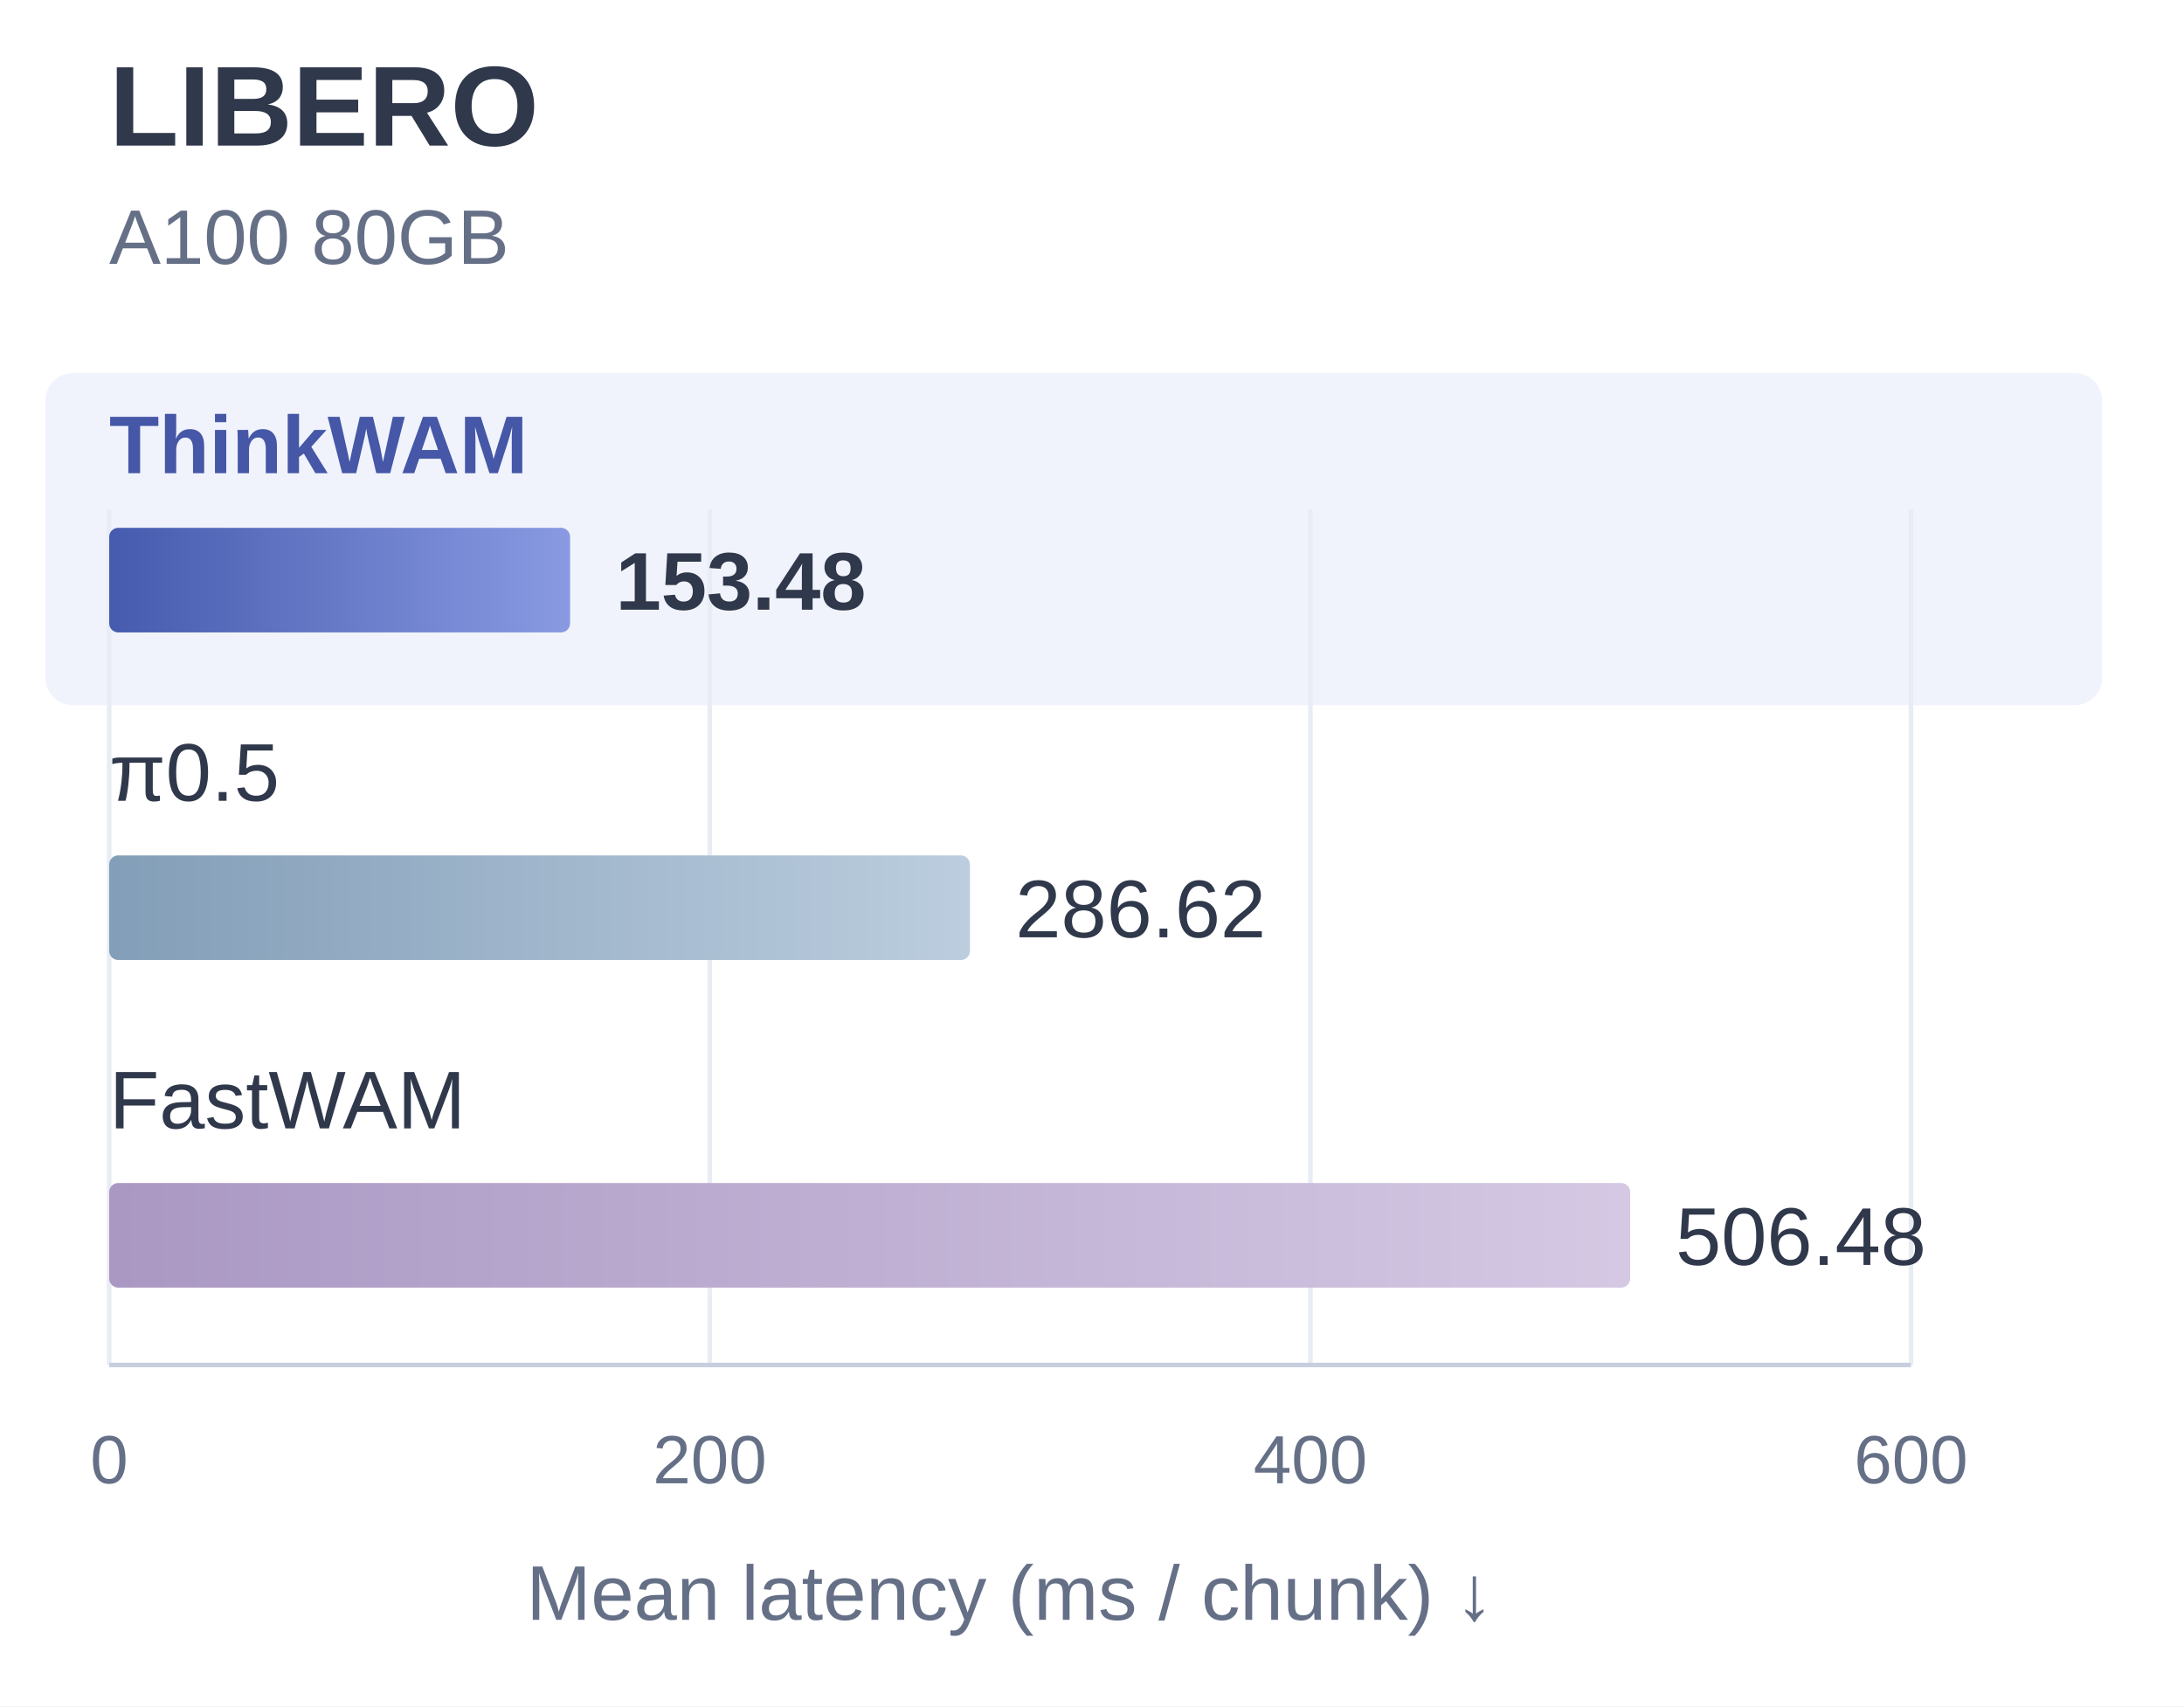
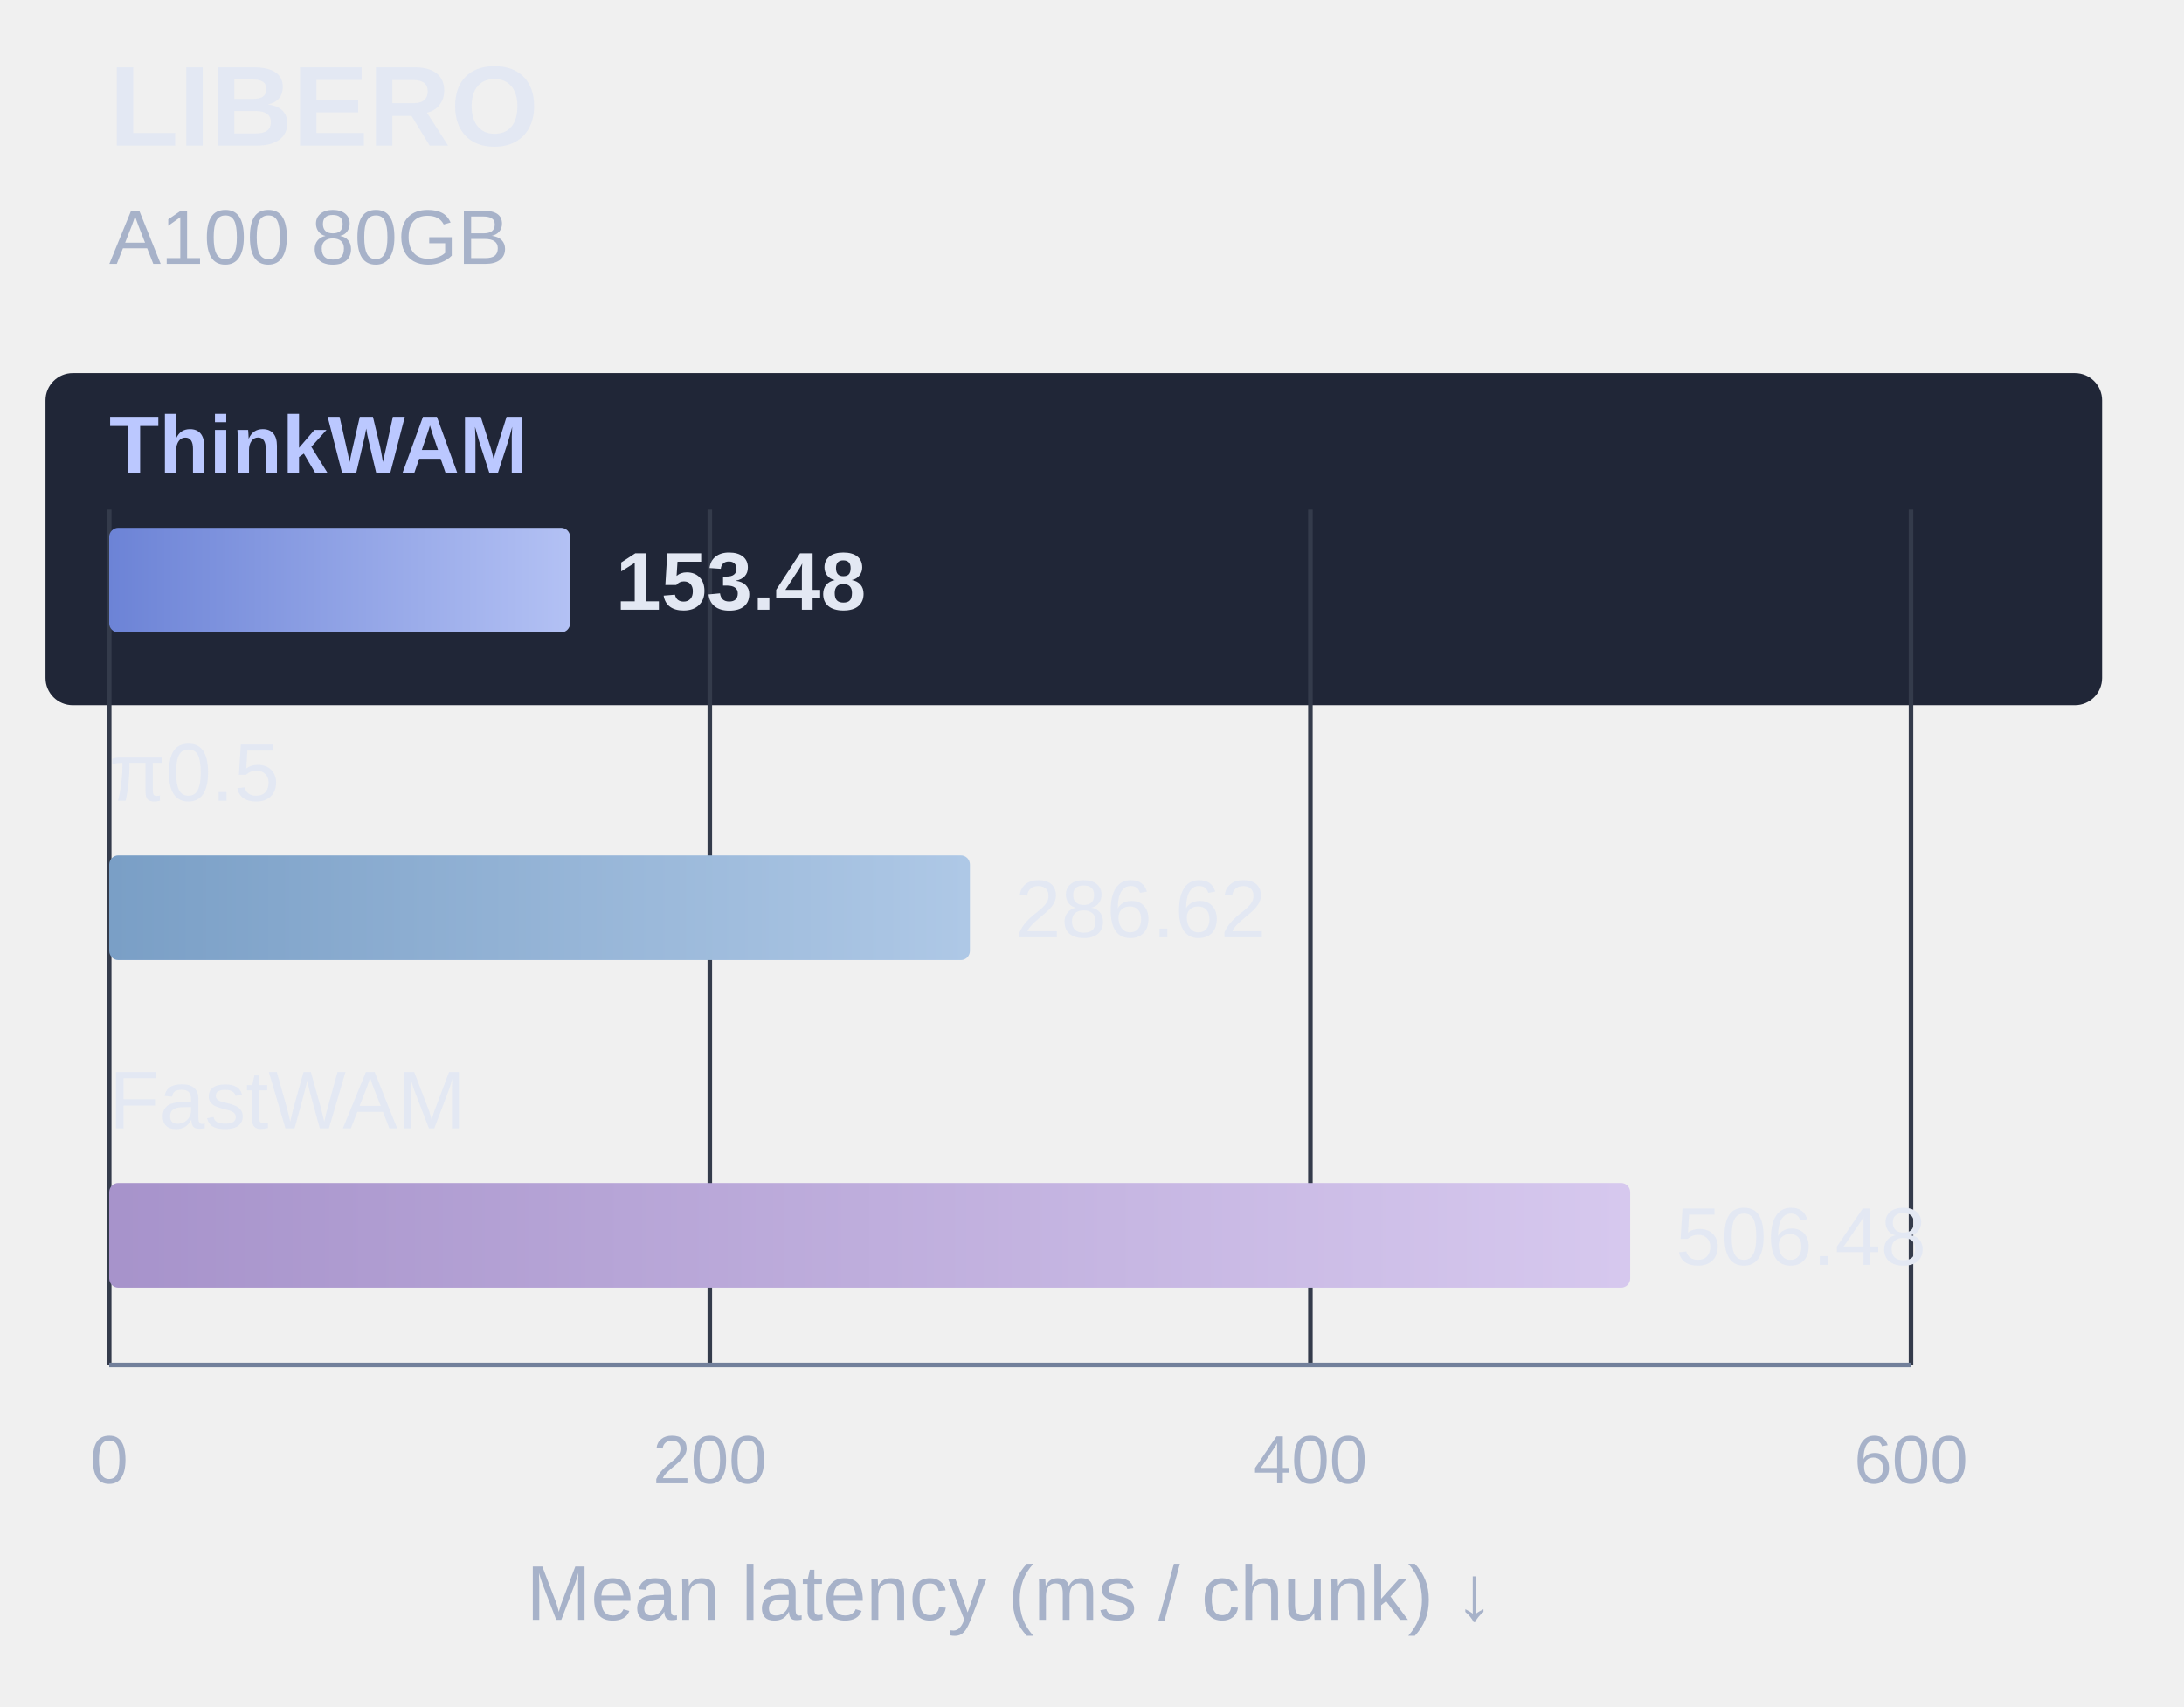
<svg xmlns="http://www.w3.org/2000/svg" width="480" height="375" viewBox="0 0 480 375" role="img" aria-labelledby="chart-title chart-desc">
  <defs>
    <linearGradient id="bar-ours" x1="0" y1="0" x2="1" y2="0">
-       <stop offset="0" stop-color="#465BAE" />
-       <stop offset="1" stop-color="#899AE2" />
+       <stop offset="0" stop-color="#6C83D6" />
+       <stop offset="1" stop-color="#B3C1F4" />
    </linearGradient>
    <linearGradient id="bar-pi" x1="0" y1="0" x2="1" y2="0">
-       <stop offset="0" stop-color="#839EB8" />
-       <stop offset="1" stop-color="#BBCDDE" />
+       <stop offset="0" stop-color="#7A9FC6" />
+       <stop offset="1" stop-color="#AEC8E6" />
    </linearGradient>
    <linearGradient id="bar-fast" x1="0" y1="0" x2="1" y2="0">
-       <stop offset="0" stop-color="#AA98C3" />
-       <stop offset="1" stop-color="#D4C8E3" />
+       <stop offset="0" stop-color="#A793CB" />
+       <stop offset="1" stop-color="#D6C8EE" />
    </linearGradient>
  </defs>
  <style>text{font-family:Arial,Helvetica,sans-serif;font-variant-numeric:tabular-nums}</style>
-   <rect width="480" height="375" fill="#FFFFFF" />
-   <text x="24" y="32" font-size="25" font-weight="650" fill="#30384B" text-anchor="start">LIBERO</text>
-   <text x="24" y="58" font-size="17" font-weight="400" fill="#657087" text-anchor="start">A100 80GB</text>
-   <rect x="10" y="82" width="452" height="73" rx="6" fill="#F1F3FC" />
-   <line x1="24" y1="112" x2="24" y2="300" stroke="#E8ECF3" stroke-width="1" />
-   <text x="24" y="326" font-size="15" font-weight="400" fill="#657087" text-anchor="middle">0</text>
-   <line x1="156" y1="112" x2="156" y2="300" stroke="#E8ECF3" stroke-width="1" />
-   <text x="156" y="326" font-size="15" font-weight="400" fill="#657087" text-anchor="middle">200</text>
-   <line x1="288" y1="112" x2="288" y2="300" stroke="#E8ECF3" stroke-width="1" />
-   <text x="288" y="326" font-size="15" font-weight="400" fill="#657087" text-anchor="middle">400</text>
-   <line x1="420" y1="112" x2="420" y2="300" stroke="#E8ECF3" stroke-width="1" />
-   <text x="420" y="326" font-size="15" font-weight="400" fill="#657087" text-anchor="middle">600</text>
-   <text x="24" y="104" font-size="18" font-weight="650" fill="#4557A6" text-anchor="start">ThinkWAM</text>
+   <rect width="480" height="375" fill="none" />
+   <text x="24" y="32" font-size="25" font-weight="650" fill="#E3E8F3" text-anchor="start">LIBERO</text>
+   <text x="24" y="58" font-size="17" font-weight="400" fill="#A7B2C9" text-anchor="start">A100 80GB</text>
+   <rect x="10" y="82" width="452" height="73" rx="6" fill="#202637" />
+   <line x1="24" y1="112" x2="24" y2="300" stroke="#343B4B" stroke-width="1" />
+   <text x="24" y="326" font-size="15" font-weight="400" fill="#A7B2C9" text-anchor="middle">0</text>
+   <line x1="156" y1="112" x2="156" y2="300" stroke="#343B4B" stroke-width="1" />
+   <text x="156" y="326" font-size="15" font-weight="400" fill="#A7B2C9" text-anchor="middle">200</text>
+   <line x1="288" y1="112" x2="288" y2="300" stroke="#343B4B" stroke-width="1" />
+   <text x="288" y="326" font-size="15" font-weight="400" fill="#A7B2C9" text-anchor="middle">400</text>
+   <line x1="420" y1="112" x2="420" y2="300" stroke="#343B4B" stroke-width="1" />
+   <text x="420" y="326" font-size="15" font-weight="400" fill="#A7B2C9" text-anchor="middle">600</text>
+   <text x="24" y="104" font-size="18" font-weight="650" fill="#BBC8FF" text-anchor="start">ThinkWAM</text>
  <rect data-method="ThinkWAM" data-value="153.48" x="24" y="116" width="101.297" height="23" rx="2" fill="url(#bar-ours)" />
-   <text x="135.297" y="134" font-size="18" font-weight="650" fill="#30384B" text-anchor="start">153.48</text>
-   <text x="24" y="176" font-size="18" font-weight="400" fill="#30384B" text-anchor="start">π0.5</text>
+   <text x="135.297" y="134" font-size="18" font-weight="650" fill="#E3E8F3" text-anchor="start">153.48</text>
+   <text x="24" y="176" font-size="18" font-weight="400" fill="#E3E8F3" text-anchor="start">π0.5</text>
  <rect data-method="π0.5" data-value="286.62" x="24" y="188" width="189.169" height="23" rx="2" fill="url(#bar-pi)" />
-   <text x="223.169" y="206" font-size="18" font-weight="400" fill="#30384B" text-anchor="start">286.62</text>
-   <text x="24" y="248" font-size="18" font-weight="400" fill="#30384B" text-anchor="start">FastWAM</text>
+   <text x="223.169" y="206" font-size="18" font-weight="400" fill="#E3E8F3" text-anchor="start">286.62</text>
+   <text x="24" y="248" font-size="18" font-weight="400" fill="#E3E8F3" text-anchor="start">FastWAM</text>
  <rect data-method="FastWAM" data-value="506.48" x="24" y="260" width="334.277" height="23" rx="2" fill="url(#bar-fast)" />
-   <text x="368.277" y="278" font-size="18" font-weight="400" fill="#30384B" text-anchor="start">506.48</text>
-   <line x1="24" y1="300" x2="420" y2="300" stroke="#C7CFDF" stroke-width="1" />
-   <text x="222" y="356" font-size="17" font-weight="400" fill="#657087" text-anchor="middle">Mean latency (ms / chunk) ↓</text>
+   <text x="368.277" y="278" font-size="18" font-weight="400" fill="#E3E8F3" text-anchor="start">506.48</text>
+   <line x1="24" y1="300" x2="420" y2="300" stroke="#72809B" stroke-width="1" />
+   <text x="222" y="356" font-size="17" font-weight="400" fill="#A7B2C9" text-anchor="middle">Mean latency (ms / chunk) ↓</text>
</svg>
